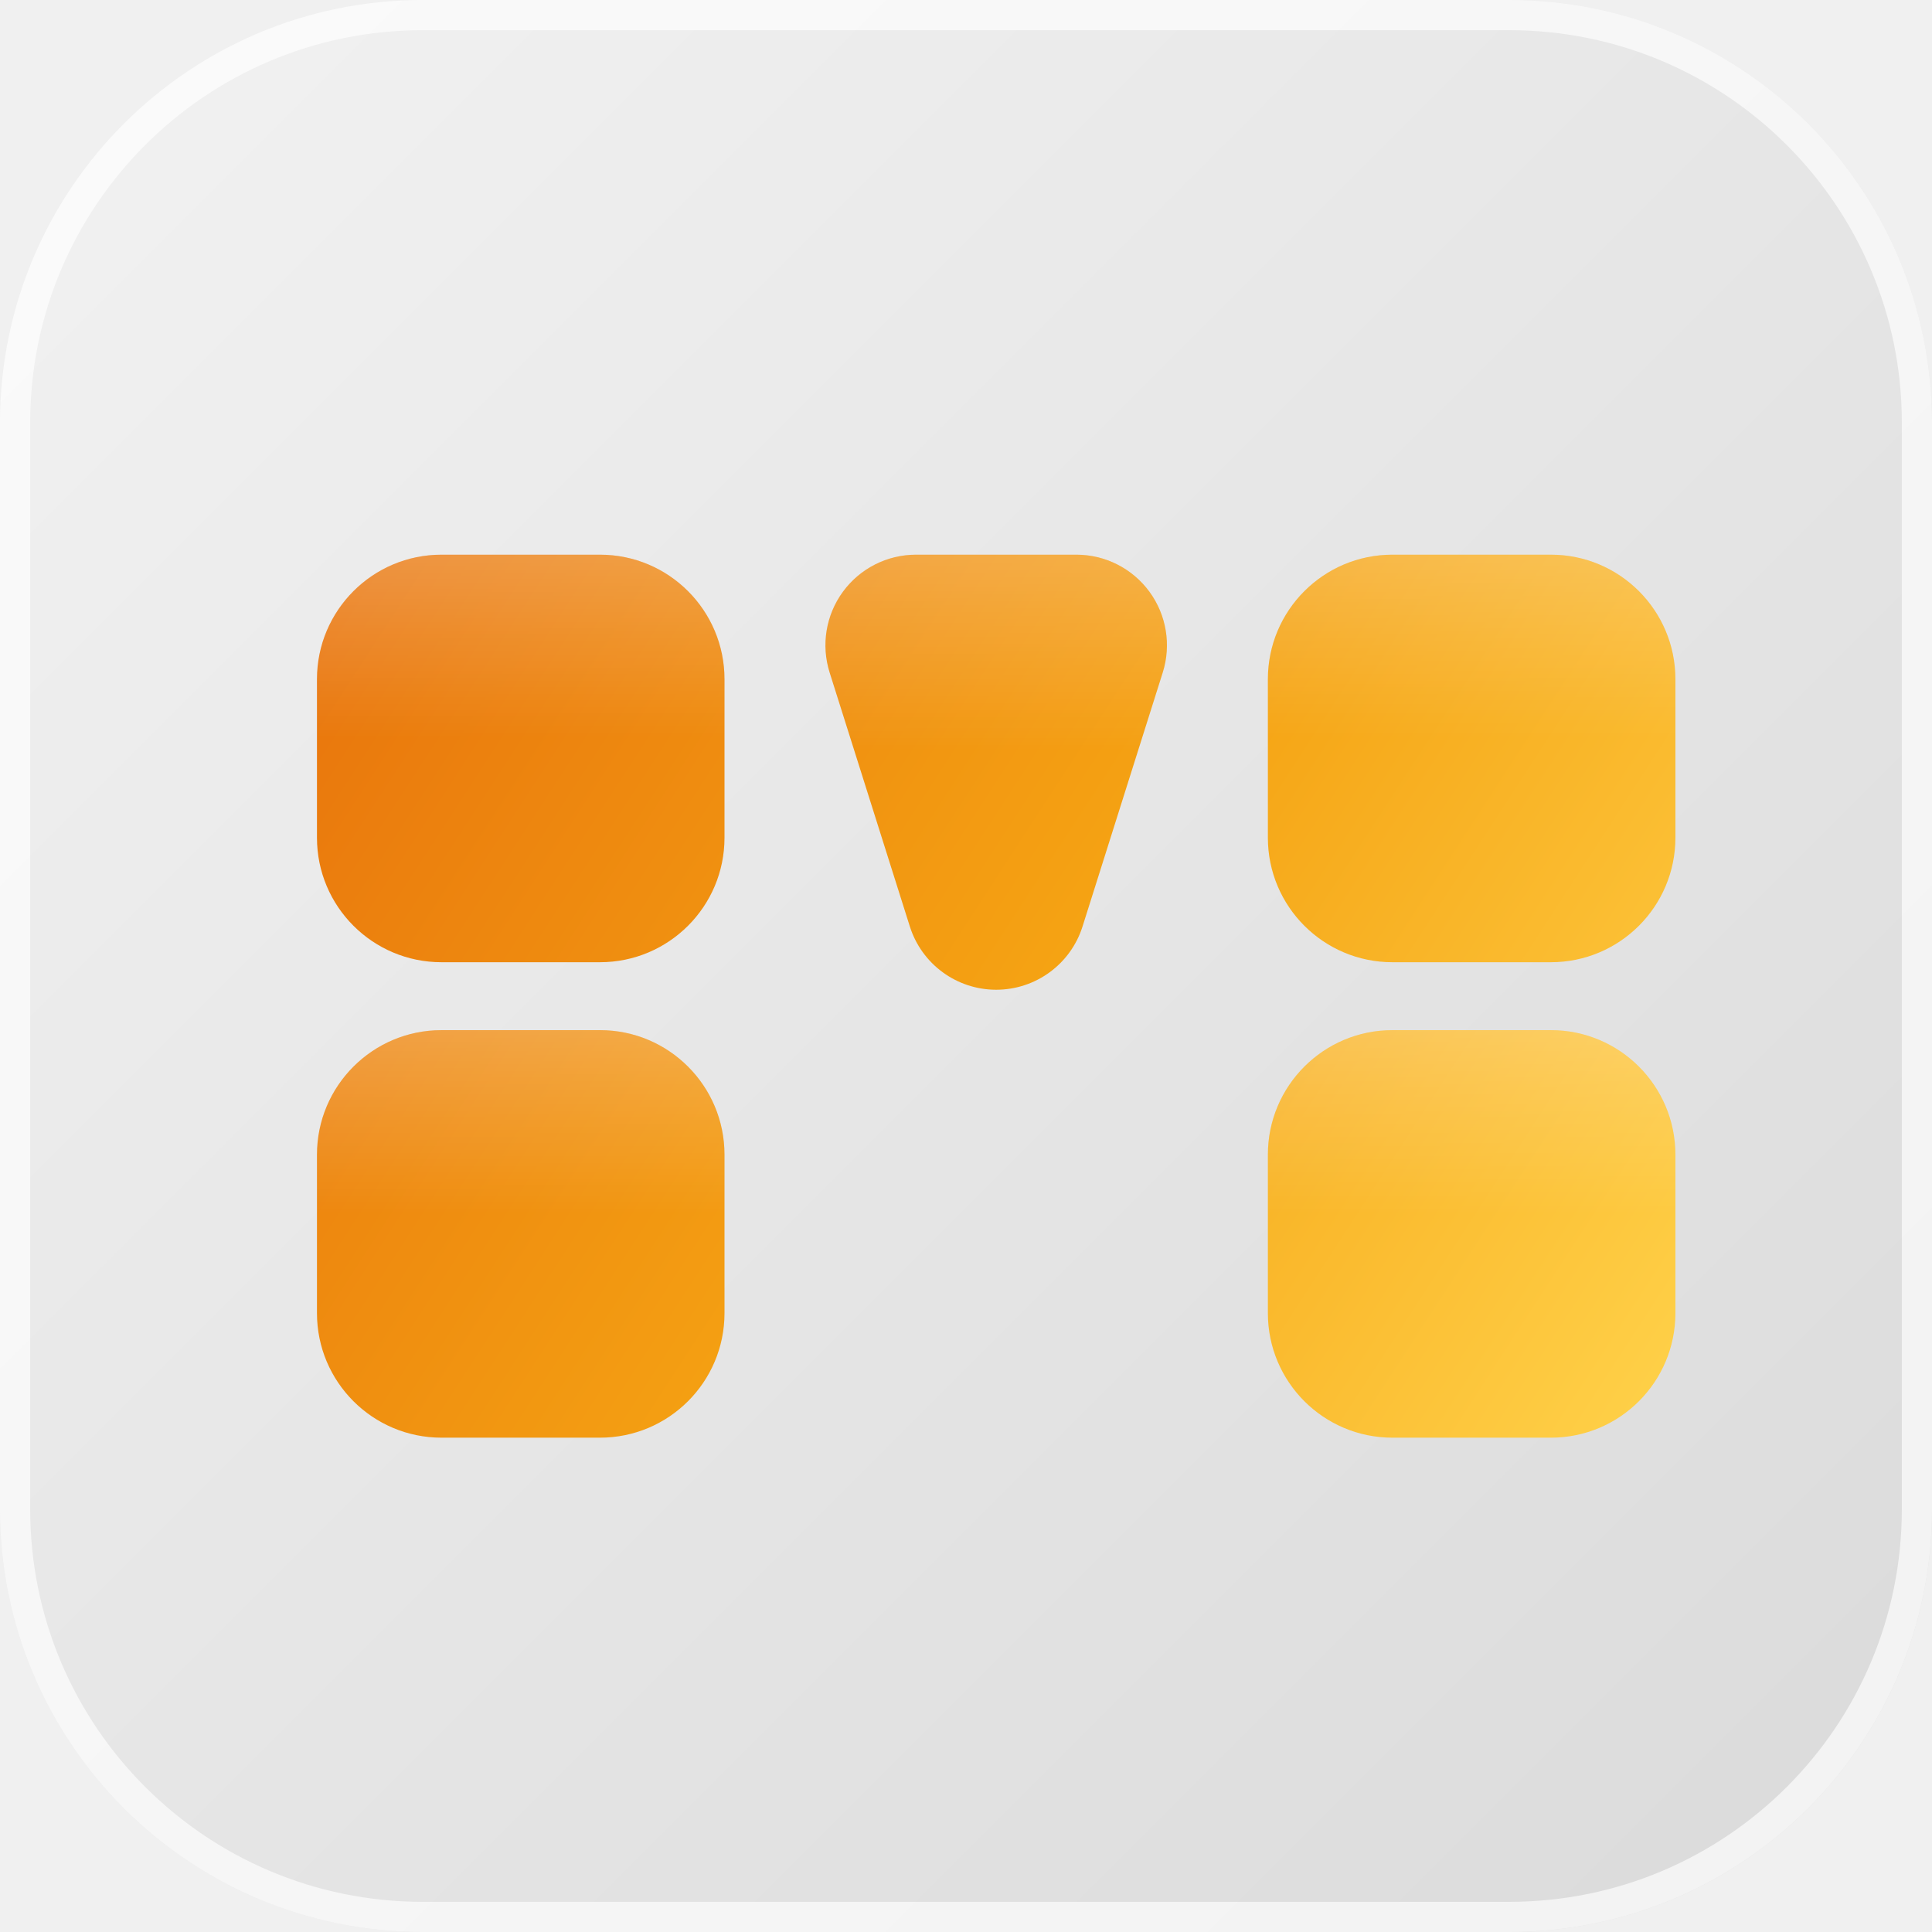
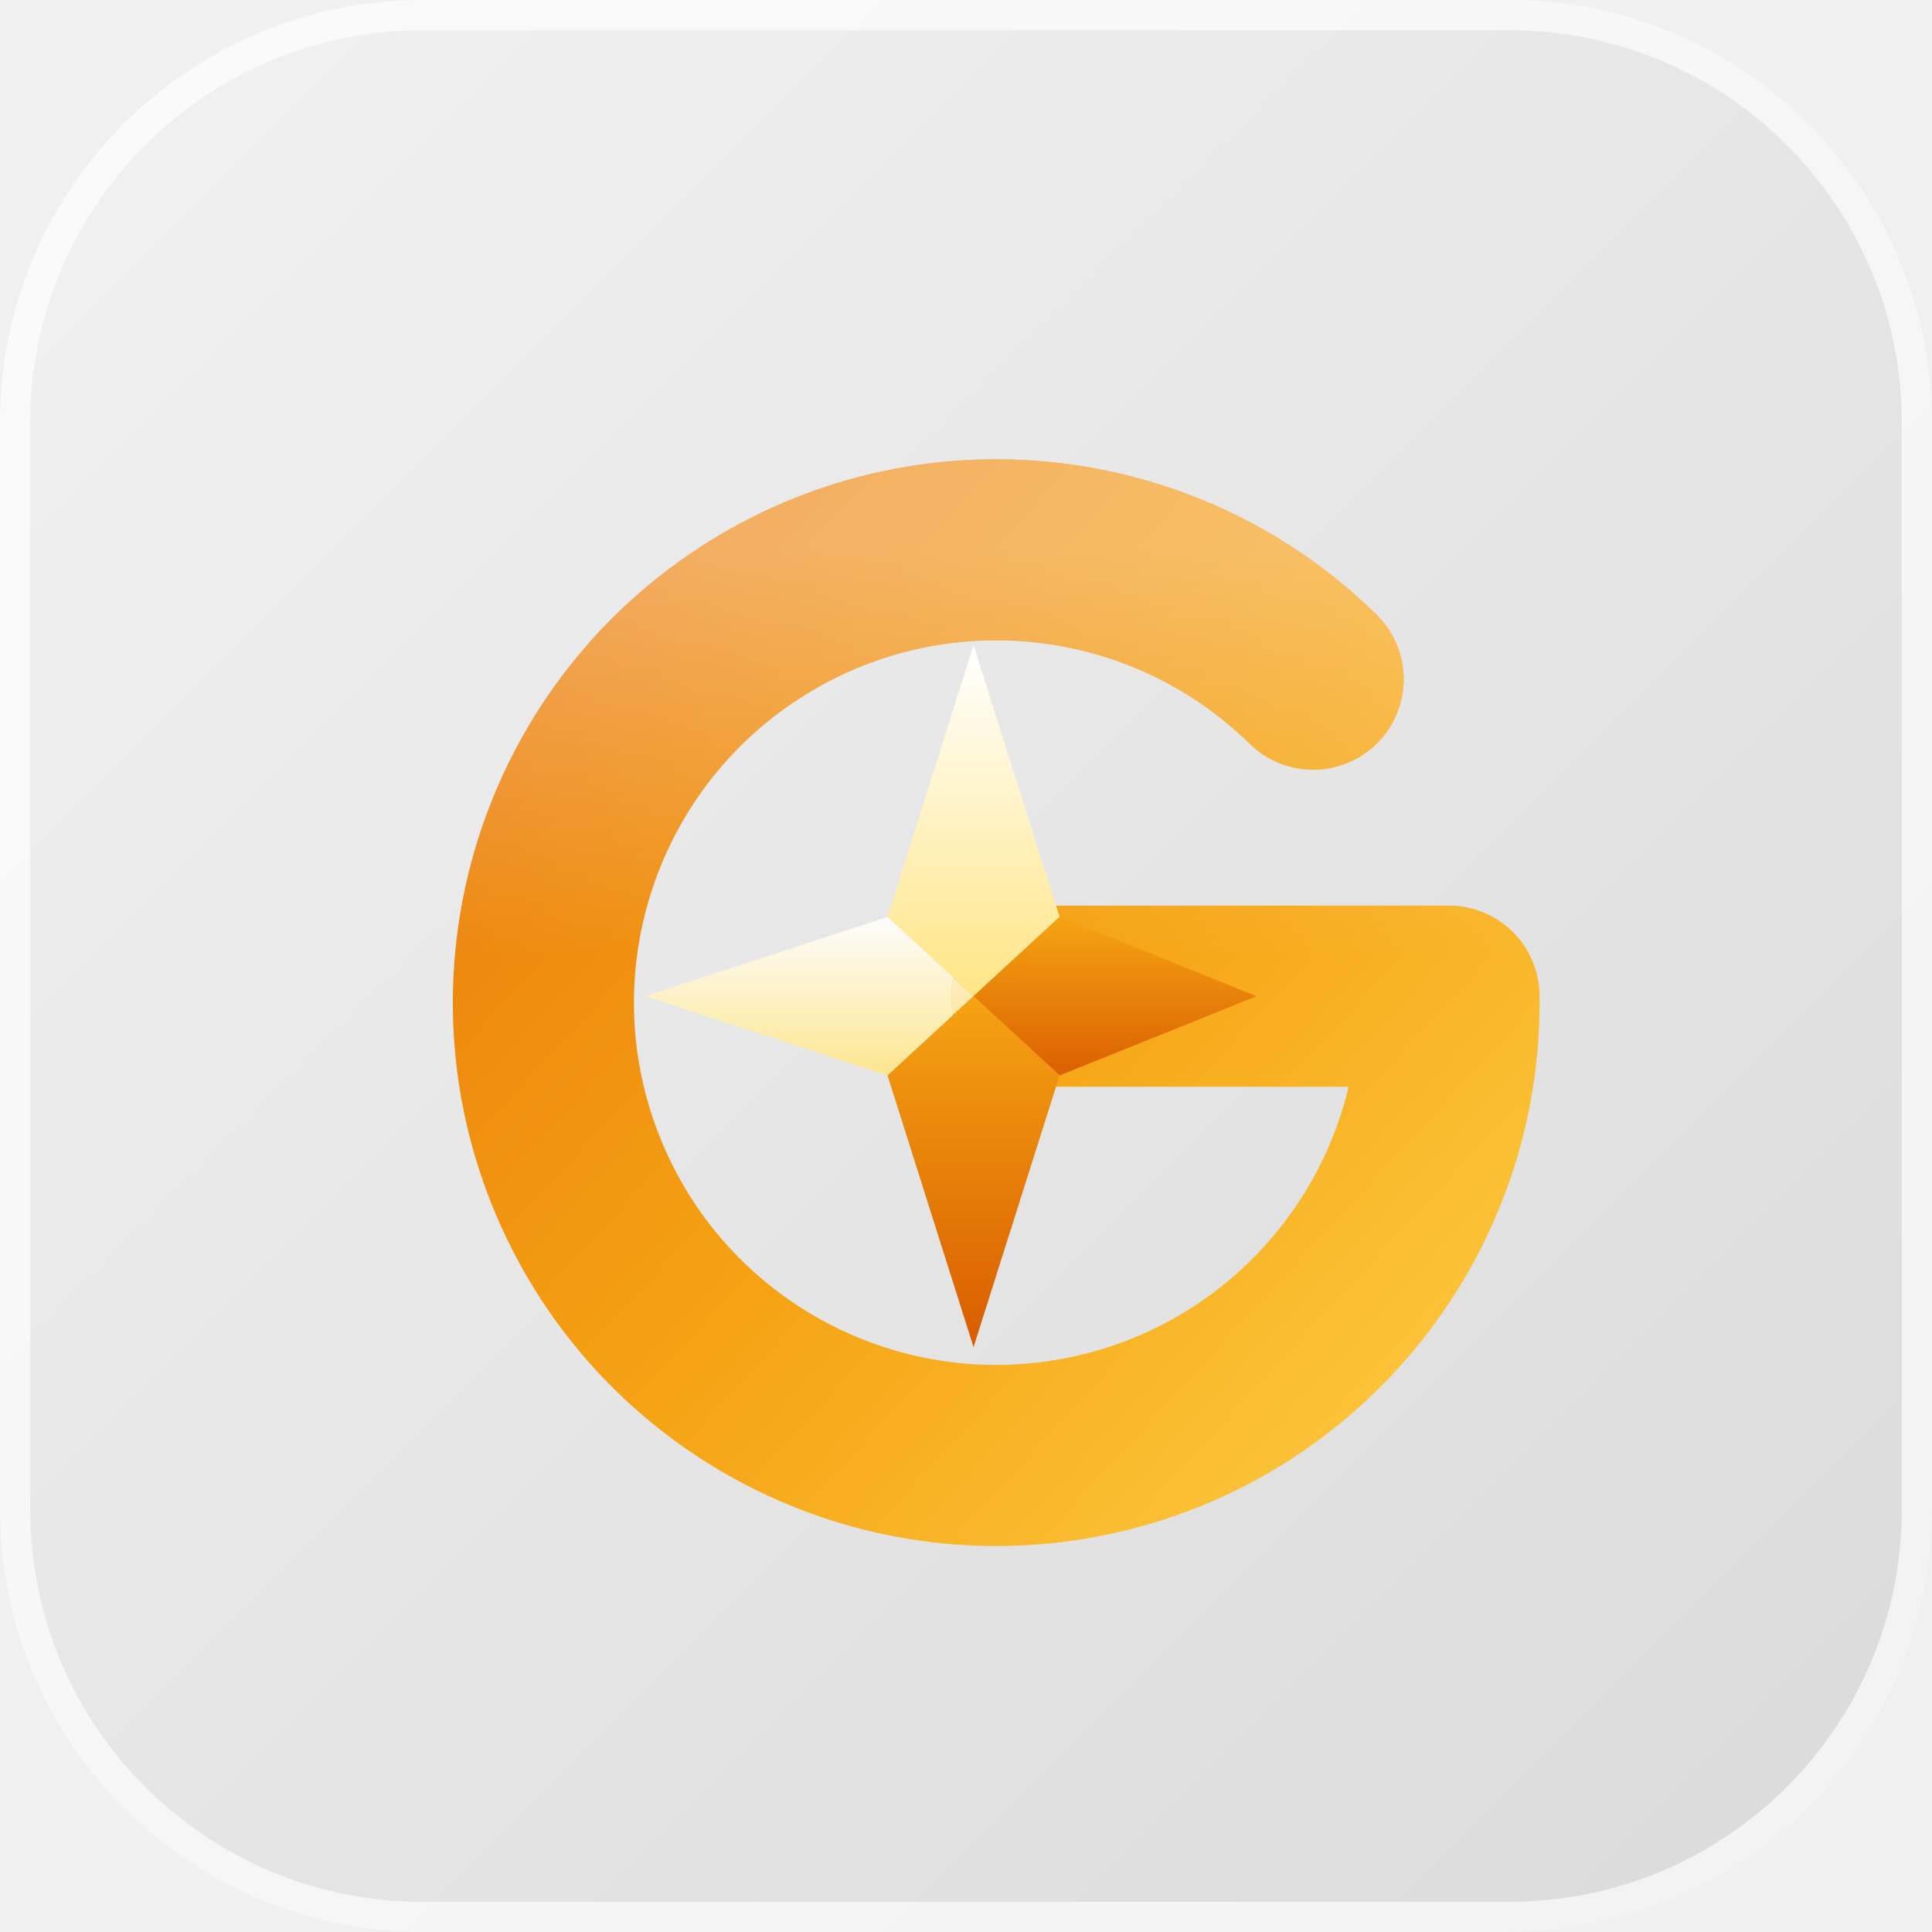
<svg xmlns="http://www.w3.org/2000/svg" viewBox="0 0 64 64" fill="none">
  <defs>
    <linearGradient id="tile-light" x1="0" y1="0" x2="64" y2="64" gradientUnits="userSpaceOnUse">
      <stop offset="0" stop-color="#F2F2F2" />
      <stop offset="1" stop-color="#DADADA" />
    </linearGradient>
  </defs>
  <rect x="0" y="0" width="64" height="64" rx="14" fill="url(#tile-light)" />
  <rect x="0.5" y="0.5" width="63" height="63" rx="13.5" fill="none" stroke="#FFFFFF" stroke-opacity="0.65" stroke-width="1" />
  <g transform="translate(9 9) scale(0.75)">
    <defs>
-       <linearGradient id="ember-light" x1="2" y1="12.5" x2="62" y2="51.5" gradientUnits="userSpaceOnUse">
+       <linearGradient id="ember-light" x1="6" y1="8" x2="58" y2="56" gradientUnits="userSpaceOnUse">
        <stop offset="0" stop-color="#E8730C" />
        <stop offset="0.52" stop-color="#F5A313" />
        <stop offset="1" stop-color="#FFD24A" />
      </linearGradient>
      <linearGradient id="sheen-light" x1="0" y1="0" x2="0" y2="1">
-         <stop offset="0" stop-color="#FFFFFF" stop-opacity="0.22" />
+         <stop offset="0" stop-color="#FFFFFF" stop-opacity="0.35" />
        <stop offset="0.45" stop-color="#FFFFFF" stop-opacity="0" />
      </linearGradient>
+       <linearGradient id="spark-light-light" x1="0" y1="0" x2="0" y2="1">
+         <stop offset="0" stop-color="#FFFFFF" />
+         <stop offset="1" stop-color="#FFE585" />
+       </linearGradient>
+       <linearGradient id="spark-dark-light" x1="0" y1="0" x2="0" y2="1">
+         <stop offset="0" stop-color="#F5A313" />
+         <stop offset="1" stop-color="#D95C00" />
+       </linearGradient>
    </defs>
-     <g fill="url(#ember-light)">
-       <rect x="2" y="12.5" width="18" height="18" rx="5.5" />
-       <rect x="2" y="33.5" width="18" height="18" rx="5.5" />
-       <rect x="44" y="12.5" width="18" height="18" rx="5.5" />
-       <rect x="44" y="33.5" width="18" height="18" rx="5.5" />
-       <path d="M 28.458 12.500 L 35.542 12.500 A 4.0 4.0 0 0 1 39.356 17.705 L 35.814 28.921 A 4.0 4.0 0 0 1 28.186 28.921 L 24.644 17.705 A 4.0 4.0 0 0 1 28.458 12.500 Z" />
-     </g>
-     <g fill="url(#sheen-light)">
-       <rect x="2" y="12.5" width="18" height="18" rx="5.5" />
-       <rect x="2" y="33.5" width="18" height="18" rx="5.5" />
-       <rect x="44" y="12.5" width="18" height="18" rx="5.5" />
-       <rect x="44" y="33.5" width="18" height="18" rx="5.5" />
-       <path d="M 28.458 12.500 L 35.542 12.500 A 4.0 4.0 0 0 1 39.356 17.705 L 35.814 28.921 A 4.0 4.0 0 0 1 28.186 28.921 L 24.644 17.705 A 4.0 4.0 0 0 1 28.458 12.500 Z" />
-     </g>
+     <path d="M 46 18 A 20 20 0 1 0 52 32 L 34 32" stroke="url(#ember-light)" stroke-width="8" stroke-linecap="round" stroke-linejoin="round" />
+     <path d="M 46 18 A 20 20 0 1 0 52 32 L 34 32" stroke="url(#sheen-light)" stroke-width="8" stroke-linecap="round" stroke-linejoin="round" />
+     <path d="M 31 16.5 L 34.8 28.5 L 31 32 L 27.2 28.5 Z" fill="url(#spark-light-light)" />
+     <path d="M 31 32 L 27.2 28.5 L 16.5 32 L 27.2 35.5 Z" fill="url(#spark-light-light)" opacity="0.9" />
+     <path d="M 31 32 L 34.8 28.5 L 43.5 32 L 34.8 35.5 Z" fill="url(#spark-dark-light)" opacity="0.95" />
+     <path d="M 31 32 L 34.8 35.5 L 31 47.5 L 27.2 35.5 Z" fill="url(#spark-dark-light)" />
  </g>
</svg>
